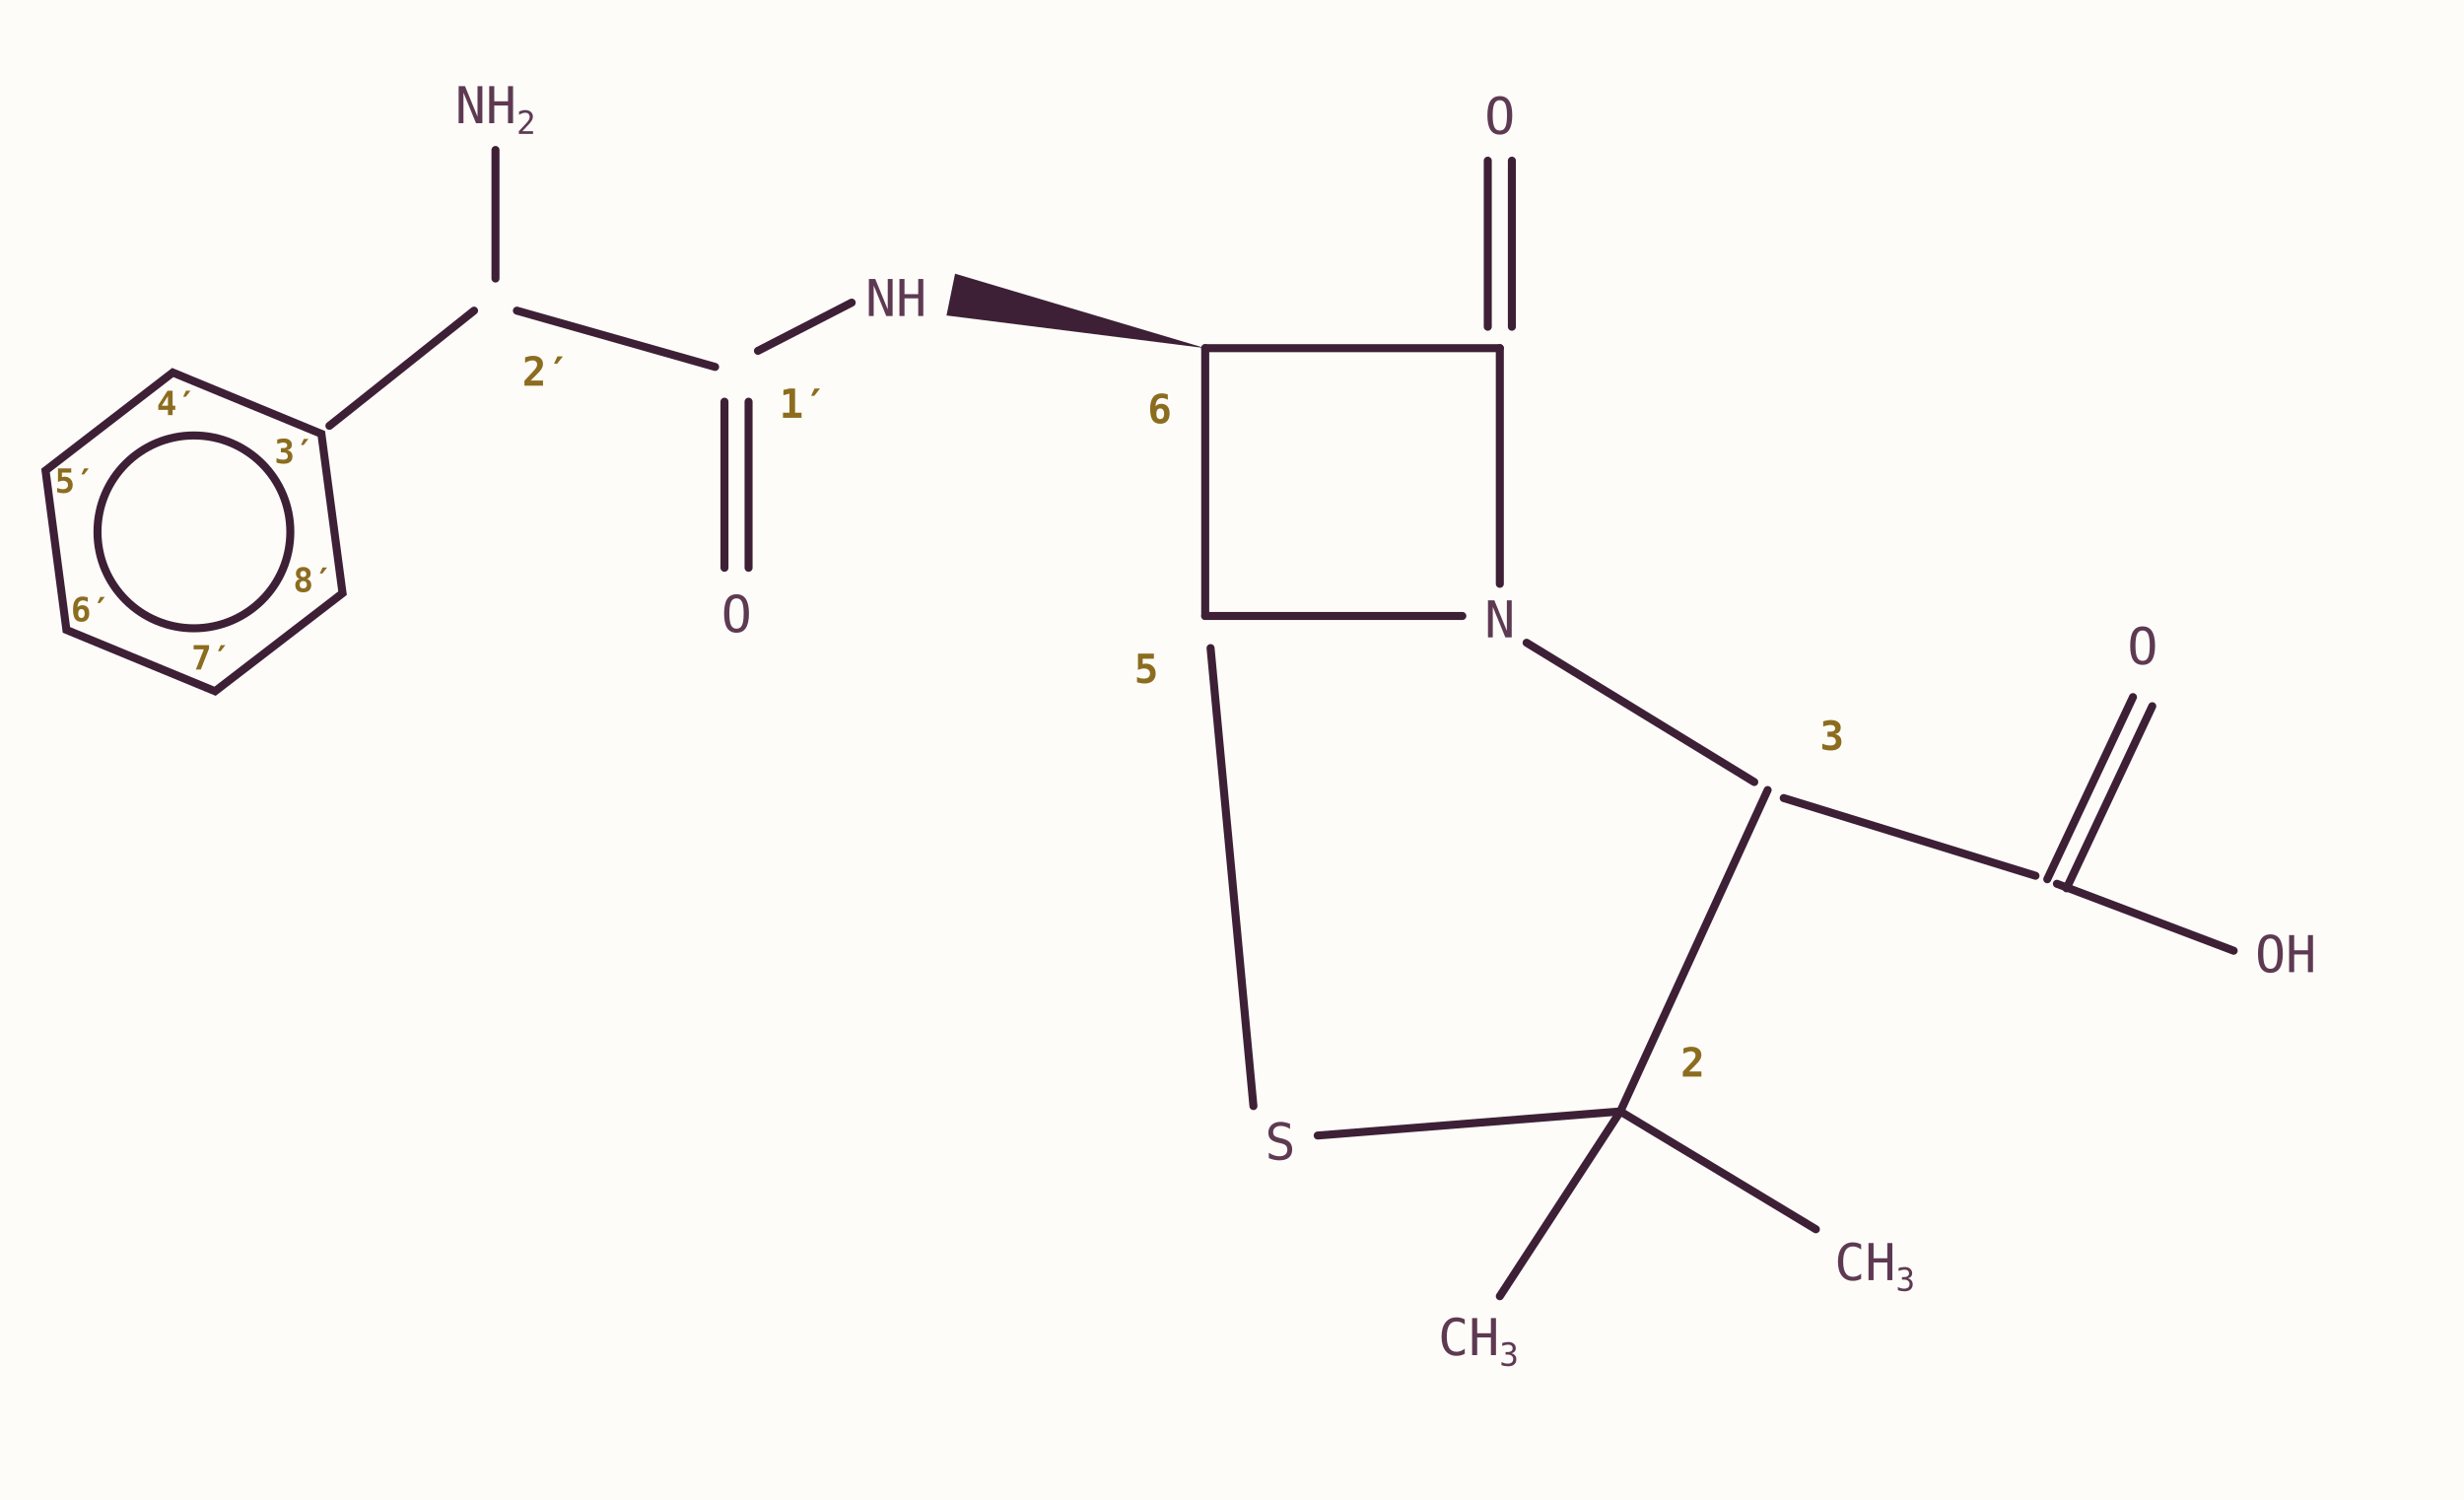
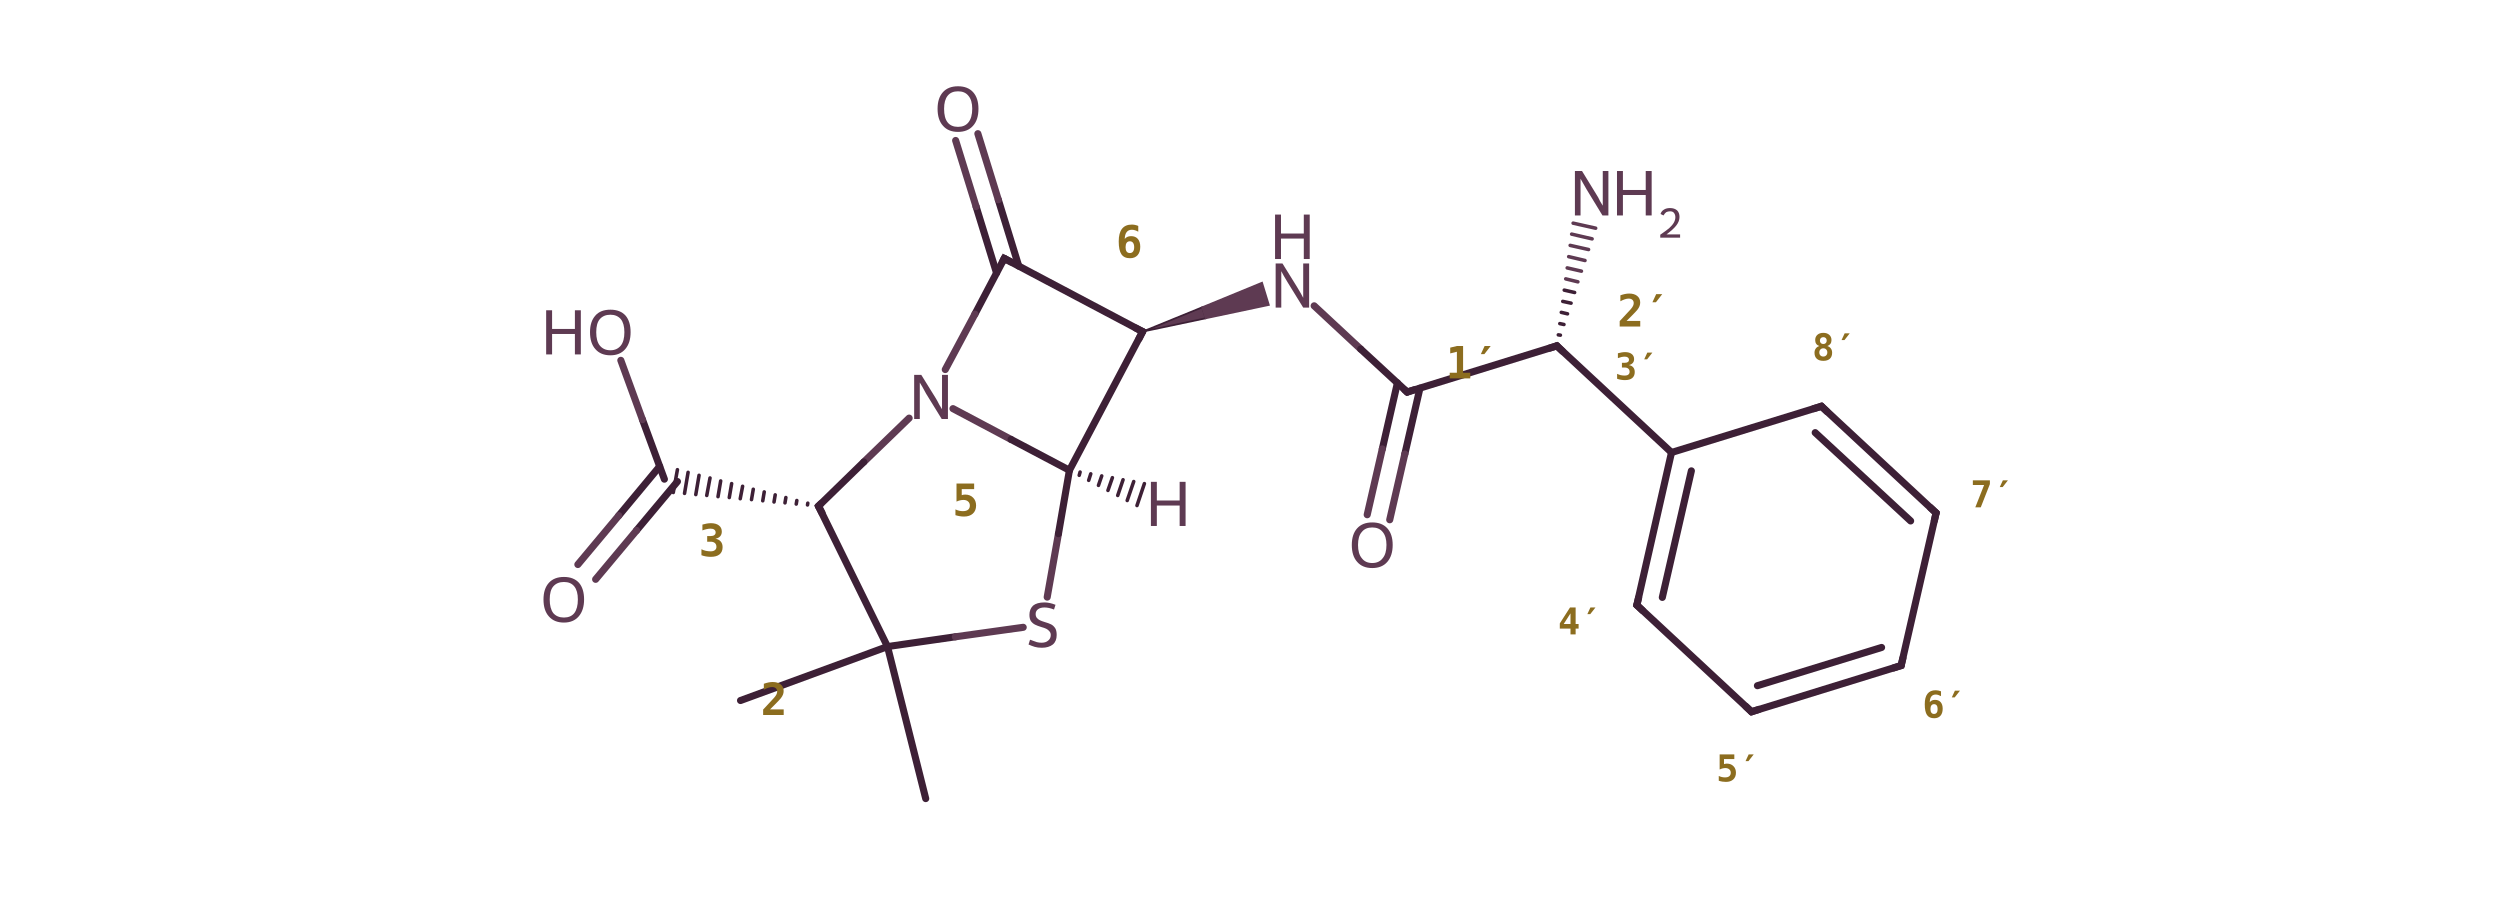
- <svg xmlns="http://www.w3.org/2000/svg" viewBox="0 0 920 560" role="img" aria-labelledby="t d">
+ <svg xmlns="http://www.w3.org/2000/svg" viewBox="0 0 1000 363" role="img" aria-labelledby="t d">
  <style>
-     .frame{fill:#FDFCF9}
-     .bond{stroke:#3D2036;stroke-width:3;stroke-linecap:round;fill:none}
-     .wedge{fill:#3D2036}
-     .het{font-family:ui-monospace,SFMono-Regular,Menlo,monospace;font-size:19px;fill:#5E3A52;text-anchor:middle}
-     .het-l{font-family:ui-monospace,SFMono-Regular,Menlo,monospace;font-size:19px;fill:#5E3A52;text-anchor:start}
-     .het-r{font-family:ui-monospace,SFMono-Regular,Menlo,monospace;font-size:19px;fill:#5E3A52;text-anchor:end}
-     .num{font-family:ui-monospace,SFMono-Regular,Menlo,monospace;font-size:15px;font-weight:700;fill:#8C6D1F;text-anchor:middle}
-     .num-s{font-family:ui-monospace,SFMono-Regular,Menlo,monospace;font-size:12.5px;font-weight:700;fill:#8C6D1F;text-anchor:middle}
-     .sub{font-size:12px}
+     .num { font-family:'DM Mono',ui-monospace,SFMono-Regular,Menlo,monospace;
+            font-weight:700; fill:#8C6D1F; text-anchor:middle }
  </style>
-   <rect class="frame" width="920" height="560" />
-   <polygon class="bond" points="120,162 127.9,221.5 80.3,258.1 24.8,235.2 17,175.7 64.5,139.1" />
-   <circle class="bond" cx="72.4" cy="198.6" r="36" stroke-width="2.5" />
-   <text class="num-s" x="110" y="173">3′</text>
-   <text class="num-s" x="66" y="155">4′</text>
-   <text class="num-s" x="28" y="184">5′</text>
-   <text class="num-s" x="34" y="232">6′</text>
-   <text class="num-s" x="79" y="250">7′</text>
-   <text class="num-s" x="117" y="221">8′</text>
-   <polygon class="wedge" points="450,130 356.6,102.2 353.4,117.8" />
-   <text class="het-r" x="346" y="118">NH</text>
-   <line class="bond" x1="318" y1="113" x2="283" y2="131" />
-   <line class="bond" x1="270.5" y1="150" x2="270.5" y2="212" />
-   <line class="bond" x1="279.5" y1="150" x2="279.5" y2="212" />
-   <text class="het" x="275" y="236">O</text>
-   <text class="num" x="300" y="156">1′</text>
-   <line class="bond" x1="267" y1="137" x2="193" y2="116" />
-   <line class="bond" x1="185" y1="104" x2="185" y2="56" />
-   <text class="het" x="185" y="46">NH<tspan class="sub" dy="4">2</tspan>
-   </text>
-   <text class="num" x="204" y="144">2′</text>
-   <line class="bond" x1="177" y1="116" x2="123" y2="159" />
-   <line class="bond" x1="555.5" y1="122" x2="555.5" y2="60" />
-   <line class="bond" x1="564.5" y1="122" x2="564.5" y2="60" />
-   <text class="het" x="560" y="50">O</text>
-   <line class="bond" x1="560" y1="130" x2="450" y2="130" />
-   <line class="bond" x1="450" y1="130" x2="450" y2="230" />
-   <line class="bond" x1="450" y1="230" x2="546" y2="230" />
-   <line class="bond" x1="560" y1="218" x2="560" y2="130" />
-   <text class="het" x="560" y="238">N</text>
-   <text class="num" x="433" y="158">6</text>
-   <text class="num" x="428" y="255">5</text>
-   <line class="bond" x1="570" y1="240" x2="655" y2="292" />
-   <line class="bond" x1="660" y1="295" x2="605" y2="415" />
-   <line class="bond" x1="605" y1="415" x2="492" y2="424" />
-   <line class="bond" x1="468" y1="413" x2="452" y2="242" />
-   <text class="het" x="478" y="433">S</text>
-   <text class="num" x="684" y="280">3</text>
-   <text class="num" x="632" y="402">2</text>
-   <line class="bond" x1="605" y1="415" x2="560" y2="484" />
-   <text class="het" x="552" y="506">CH<tspan class="sub" dy="4">3</tspan>
-   </text>
-   <line class="bond" x1="605" y1="415" x2="678" y2="459" />
-   <text class="het" x="700" y="478">CH<tspan class="sub" dy="4">3</tspan>
-   </text>
-   <line class="bond" x1="666" y1="298" x2="760" y2="327" />
-   <line class="bond" x1="764.4" y1="328.3" x2="796.4" y2="260.3" />
-   <line class="bond" x1="771.6" y1="331.7" x2="803.6" y2="263.7" />
-   <text class="het" x="800" y="248">O</text>
-   <line class="bond" x1="768" y1="330" x2="834" y2="355" />
-   <text class="het-l" x="842" y="363">OH</text>
+   <g transform="translate(164.3 -48.1) scale(1.1852)">
+     <path class="bond-0 atom-0 atom-1" d="M 173.8,310.1 L 160.9,258.8" style="fill:none;fill-rule:evenodd;stroke:#3D2036;stroke-width:2.4px;stroke-linecap:round;stroke-linejoin:miter;stroke-opacity:1" />
+     <path class="bond-1 atom-1 atom-2" d="M 160.9,258.8 L 111.3,277.0" style="fill:none;fill-rule:evenodd;stroke:#3D2036;stroke-width:2.4px;stroke-linecap:round;stroke-linejoin:miter;stroke-opacity:1" />
+     <path class="bond-2 atom-1 atom-3" d="M 160.9,258.8 L 183.8,255.5" style="fill:none;fill-rule:evenodd;stroke:#3D2036;stroke-width:2.4px;stroke-linecap:round;stroke-linejoin:miter;stroke-opacity:1" />
+     <path class="bond-2 atom-1 atom-3" d="M 183.8,255.5 L 206.7,252.3" style="fill:none;fill-rule:evenodd;stroke:#5E3A52;stroke-width:2.4px;stroke-linecap:round;stroke-linejoin:miter;stroke-opacity:1" />
+     <path class="bond-3 atom-3 atom-4" d="M 214.8,242.1 L 218.6,220.7" style="fill:none;fill-rule:evenodd;stroke:#5E3A52;stroke-width:2.4px;stroke-linecap:round;stroke-linejoin:miter;stroke-opacity:1" />
+     <path class="bond-3 atom-3 atom-4" d="M 218.6,220.7 L 222.3,199.3" style="fill:none;fill-rule:evenodd;stroke:#3D2036;stroke-width:2.4px;stroke-linecap:round;stroke-linejoin:miter;stroke-opacity:1" />
+     <path class="bond-4 atom-4 atom-5" d="M 222.3,199.3 L 247.0,152.5" style="fill:none;fill-rule:evenodd;stroke:#3D2036;stroke-width:2.4px;stroke-linecap:round;stroke-linejoin:miter;stroke-opacity:1" />
+     <path class="bond-5 atom-5 atom-6" d="M 247.0,152.5 L 267.1,144.3 L 268.3,148.0 Z" style="fill:#5E3A52;fill-rule:evenodd;fill-opacity:1;stroke:#3D2036;stroke-width:0.6px;stroke-linecap:round;stroke-linejoin:miter;stroke-miterlimit:10;stroke-opacity:1;" />
+     <path class="bond-5 atom-5 atom-6" d="M 289.6,143.5 L 287.3,136.0 L 267.1,144.3 L 268.3,148.0 Z" style="fill:#5E3A52;fill-rule:evenodd;fill-opacity:1;stroke:#5E3A52;stroke-width:0.6px;stroke-linecap:round;stroke-linejoin:miter;stroke-miterlimit:10;stroke-opacity:1;" />
+     <path class="bond-6 atom-6 atom-7" d="M 304.9,143.8 L 320.6,158.4" style="fill:none;fill-rule:evenodd;stroke:#5E3A52;stroke-width:2.4px;stroke-linecap:round;stroke-linejoin:miter;stroke-opacity:1" />
+     <path class="bond-6 atom-6 atom-7" d="M 320.6,158.4 L 336.3,172.9" style="fill:none;fill-rule:evenodd;stroke:#3D2036;stroke-width:2.4px;stroke-linecap:round;stroke-linejoin:miter;stroke-opacity:1" />
+     <path class="bond-7 atom-7 atom-8" d="M 333.0,169.8 L 327.9,192.1" style="fill:none;fill-rule:evenodd;stroke:#3D2036;stroke-width:2.4px;stroke-linecap:round;stroke-linejoin:miter;stroke-opacity:1" />
+     <path class="bond-7 atom-7 atom-8" d="M 327.9,192.1 L 322.8,214.3" style="fill:none;fill-rule:evenodd;stroke:#5E3A52;stroke-width:2.4px;stroke-linecap:round;stroke-linejoin:miter;stroke-opacity:1" />
+     <path class="bond-7 atom-7 atom-8" d="M 340.6,171.6 L 335.5,193.8" style="fill:none;fill-rule:evenodd;stroke:#3D2036;stroke-width:2.4px;stroke-linecap:round;stroke-linejoin:miter;stroke-opacity:1" />
+     <path class="bond-7 atom-7 atom-8" d="M 335.5,193.8 L 330.4,216.0" style="fill:none;fill-rule:evenodd;stroke:#5E3A52;stroke-width:2.4px;stroke-linecap:round;stroke-linejoin:miter;stroke-opacity:1" />
+     <path class="bond-8 atom-7 atom-9" d="M 336.3,172.9 L 386.8,157.3" style="fill:none;fill-rule:evenodd;stroke:#3D2036;stroke-width:2.4px;stroke-linecap:round;stroke-linejoin:miter;stroke-opacity:1" />
+     <path class="bond-9 atom-9 atom-10" d="M 387.3,153.6 L 388.0,153.7" style="fill:none;fill-rule:evenodd;stroke:#3D2036;stroke-width:1.2px;stroke-linecap:round;stroke-linejoin:miter;stroke-opacity:1" />
+     <path class="bond-9 atom-9 atom-10" d="M 387.8,149.8 L 389.2,150.1" style="fill:none;fill-rule:evenodd;stroke:#3D2036;stroke-width:1.2px;stroke-linecap:round;stroke-linejoin:miter;stroke-opacity:1" />
+     <path class="bond-9 atom-9 atom-10" d="M 388.3,146.0 L 390.4,146.5" style="fill:none;fill-rule:evenodd;stroke:#3D2036;stroke-width:1.2px;stroke-linecap:round;stroke-linejoin:miter;stroke-opacity:1" />
+     <path class="bond-9 atom-9 atom-10" d="M 388.8,142.3 L 391.6,142.9" style="fill:none;fill-rule:evenodd;stroke:#3D2036;stroke-width:1.2px;stroke-linecap:round;stroke-linejoin:miter;stroke-opacity:1" />
+     <path class="bond-9 atom-9 atom-10" d="M 389.3,138.5 L 392.8,139.3" style="fill:none;fill-rule:evenodd;stroke:#3D2036;stroke-width:1.2px;stroke-linecap:round;stroke-linejoin:miter;stroke-opacity:1" />
+     <path class="bond-9 atom-9 atom-10" d="M 389.8,134.7 L 393.9,135.7" style="fill:none;fill-rule:evenodd;stroke:#5E3A52;stroke-width:1.2px;stroke-linecap:round;stroke-linejoin:miter;stroke-opacity:1" />
+     <path class="bond-9 atom-9 atom-10" d="M 390.3,131.0 L 395.1,132.1" style="fill:none;fill-rule:evenodd;stroke:#5E3A52;stroke-width:1.2px;stroke-linecap:round;stroke-linejoin:miter;stroke-opacity:1" />
+     <path class="bond-9 atom-9 atom-10" d="M 390.8,127.2 L 396.3,128.5" style="fill:none;fill-rule:evenodd;stroke:#5E3A52;stroke-width:1.2px;stroke-linecap:round;stroke-linejoin:miter;stroke-opacity:1" />
+     <path class="bond-9 atom-9 atom-10" d="M 391.3,123.4 L 397.5,124.8" style="fill:none;fill-rule:evenodd;stroke:#5E3A52;stroke-width:1.2px;stroke-linecap:round;stroke-linejoin:miter;stroke-opacity:1" />
+     <path class="bond-9 atom-9 atom-10" d="M 391.8,119.6 L 398.7,121.2" style="fill:none;fill-rule:evenodd;stroke:#5E3A52;stroke-width:1.2px;stroke-linecap:round;stroke-linejoin:miter;stroke-opacity:1" />
+     <path class="bond-9 atom-9 atom-10" d="M 392.3,115.9 L 399.9,117.6" style="fill:none;fill-rule:evenodd;stroke:#5E3A52;stroke-width:1.2px;stroke-linecap:round;stroke-linejoin:miter;stroke-opacity:1" />
+     <path class="bond-10 atom-9 atom-11" d="M 386.8,157.3 L 425.5,193.3" style="fill:none;fill-rule:evenodd;stroke:#3D2036;stroke-width:2.4px;stroke-linecap:round;stroke-linejoin:miter;stroke-opacity:1" />
+     <path class="bond-11 atom-11 atom-12" d="M 425.5,193.3 L 413.8,244.8" style="fill:none;fill-rule:evenodd;stroke:#3D2036;stroke-width:2.4px;stroke-linecap:round;stroke-linejoin:miter;stroke-opacity:1" />
+     <path class="bond-11 atom-11 atom-12" d="M 432.2,199.5 L 422.4,242.2" style="fill:none;fill-rule:evenodd;stroke:#3D2036;stroke-width:2.4px;stroke-linecap:round;stroke-linejoin:miter;stroke-opacity:1" />
+     <path class="bond-12 atom-12 atom-13" d="M 413.8,244.8 L 452.5,280.8" style="fill:none;fill-rule:evenodd;stroke:#3D2036;stroke-width:2.4px;stroke-linecap:round;stroke-linejoin:miter;stroke-opacity:1" />
+     <path class="bond-13 atom-13 atom-14" d="M 452.5,280.8 L 503.0,265.2" style="fill:none;fill-rule:evenodd;stroke:#3D2036;stroke-width:2.4px;stroke-linecap:round;stroke-linejoin:miter;stroke-opacity:1" />
+     <path class="bond-13 atom-13 atom-14" d="M 454.5,272.0 L 496.4,259.1" style="fill:none;fill-rule:evenodd;stroke:#3D2036;stroke-width:2.4px;stroke-linecap:round;stroke-linejoin:miter;stroke-opacity:1" />
+     <path class="bond-14 atom-14 atom-15" d="M 503.0,265.2 L 514.8,213.7" style="fill:none;fill-rule:evenodd;stroke:#3D2036;stroke-width:2.4px;stroke-linecap:round;stroke-linejoin:miter;stroke-opacity:1" />
+     <path class="bond-15 atom-15 atom-16" d="M 514.8,213.7 L 476.1,177.7" style="fill:none;fill-rule:evenodd;stroke:#3D2036;stroke-width:2.4px;stroke-linecap:round;stroke-linejoin:miter;stroke-opacity:1" />
+     <path class="bond-15 atom-15 atom-16" d="M 506.2,216.4 L 474.0,186.6" style="fill:none;fill-rule:evenodd;stroke:#3D2036;stroke-width:2.4px;stroke-linecap:round;stroke-linejoin:miter;stroke-opacity:1" />
+     <path class="bond-16 atom-5 atom-17" d="M 247.0,152.5 L 200.3,127.8" style="fill:none;fill-rule:evenodd;stroke:#3D2036;stroke-width:2.4px;stroke-linecap:round;stroke-linejoin:miter;stroke-opacity:1" />
+     <path class="bond-17 atom-17 atom-18" d="M 205.2,130.4 L 198.3,108.0" style="fill:none;fill-rule:evenodd;stroke:#3D2036;stroke-width:2.4px;stroke-linecap:round;stroke-linejoin:miter;stroke-opacity:1" />
+     <path class="bond-17 atom-17 atom-18" d="M 198.3,108.0 L 191.4,85.7" style="fill:none;fill-rule:evenodd;stroke:#5E3A52;stroke-width:2.4px;stroke-linecap:round;stroke-linejoin:miter;stroke-opacity:1" />
+     <path class="bond-17 atom-17 atom-18" d="M 197.7,132.7 L 190.8,110.3" style="fill:none;fill-rule:evenodd;stroke:#3D2036;stroke-width:2.4px;stroke-linecap:round;stroke-linejoin:miter;stroke-opacity:1" />
+     <path class="bond-17 atom-17 atom-18" d="M 190.8,110.3 L 183.9,88.0" style="fill:none;fill-rule:evenodd;stroke:#5E3A52;stroke-width:2.4px;stroke-linecap:round;stroke-linejoin:miter;stroke-opacity:1" />
+     <path class="bond-18 atom-17 atom-19" d="M 200.3,127.8 L 190.4,146.6" style="fill:none;fill-rule:evenodd;stroke:#3D2036;stroke-width:2.4px;stroke-linecap:round;stroke-linejoin:miter;stroke-opacity:1" />
+     <path class="bond-18 atom-17 atom-19" d="M 190.4,146.6 L 180.4,165.3" style="fill:none;fill-rule:evenodd;stroke:#5E3A52;stroke-width:2.4px;stroke-linecap:round;stroke-linejoin:miter;stroke-opacity:1" />
+     <path class="bond-19 atom-19 atom-20" d="M 168.2,181.7 L 152.9,196.5" style="fill:none;fill-rule:evenodd;stroke:#5E3A52;stroke-width:2.4px;stroke-linecap:round;stroke-linejoin:miter;stroke-opacity:1" />
+     <path class="bond-19 atom-19 atom-20" d="M 152.9,196.5 L 137.6,211.4" style="fill:none;fill-rule:evenodd;stroke:#3D2036;stroke-width:2.4px;stroke-linecap:round;stroke-linejoin:miter;stroke-opacity:1" />
+     <path class="bond-20 atom-20 atom-21" d="M 134.0,210.4 L 133.9,211.0" style="fill:none;fill-rule:evenodd;stroke:#3D2036;stroke-width:1.2px;stroke-linecap:round;stroke-linejoin:miter;stroke-opacity:1" />
+     <path class="bond-20 atom-20 atom-21" d="M 130.3,209.5 L 130.1,210.7" style="fill:none;fill-rule:evenodd;stroke:#3D2036;stroke-width:1.2px;stroke-linecap:round;stroke-linejoin:miter;stroke-opacity:1" />
+     <path class="bond-20 atom-20 atom-21" d="M 126.6,208.5 L 126.3,210.3" style="fill:none;fill-rule:evenodd;stroke:#3D2036;stroke-width:1.2px;stroke-linecap:round;stroke-linejoin:miter;stroke-opacity:1" />
+     <path class="bond-20 atom-20 atom-21" d="M 123.0,207.6 L 122.6,210.0" style="fill:none;fill-rule:evenodd;stroke:#3D2036;stroke-width:1.2px;stroke-linecap:round;stroke-linejoin:miter;stroke-opacity:1" />
+     <path class="bond-20 atom-20 atom-21" d="M 119.3,206.6 L 118.8,209.6" style="fill:none;fill-rule:evenodd;stroke:#3D2036;stroke-width:1.2px;stroke-linecap:round;stroke-linejoin:miter;stroke-opacity:1" />
+     <path class="bond-20 atom-20 atom-21" d="M 115.6,205.7 L 115.0,209.2" style="fill:none;fill-rule:evenodd;stroke:#3D2036;stroke-width:1.2px;stroke-linecap:round;stroke-linejoin:miter;stroke-opacity:1" />
+     <path class="bond-20 atom-20 atom-21" d="M 112.0,204.7 L 111.2,208.9" style="fill:none;fill-rule:evenodd;stroke:#3D2036;stroke-width:1.2px;stroke-linecap:round;stroke-linejoin:miter;stroke-opacity:1" />
+     <path class="bond-20 atom-20 atom-21" d="M 108.3,203.8 L 107.5,208.5" style="fill:none;fill-rule:evenodd;stroke:#3D2036;stroke-width:1.2px;stroke-linecap:round;stroke-linejoin:miter;stroke-opacity:1" />
+     <path class="bond-20 atom-20 atom-21" d="M 104.6,202.9 L 103.7,208.2" style="fill:none;fill-rule:evenodd;stroke:#3D2036;stroke-width:1.2px;stroke-linecap:round;stroke-linejoin:miter;stroke-opacity:1" />
+     <path class="bond-20 atom-20 atom-21" d="M 101.0,201.9 L 99.9,207.8" style="fill:none;fill-rule:evenodd;stroke:#3D2036;stroke-width:1.2px;stroke-linecap:round;stroke-linejoin:miter;stroke-opacity:1" />
+     <path class="bond-20 atom-20 atom-21" d="M 97.3,201.0 L 96.2,207.5" style="fill:none;fill-rule:evenodd;stroke:#3D2036;stroke-width:1.2px;stroke-linecap:round;stroke-linejoin:miter;stroke-opacity:1" />
+     <path class="bond-20 atom-20 atom-21" d="M 93.6,200.0 L 92.4,207.1" style="fill:none;fill-rule:evenodd;stroke:#3D2036;stroke-width:1.2px;stroke-linecap:round;stroke-linejoin:miter;stroke-opacity:1" />
+     <path class="bond-20 atom-20 atom-21" d="M 90.0,199.1 L 88.6,206.8" style="fill:none;fill-rule:evenodd;stroke:#3D2036;stroke-width:1.2px;stroke-linecap:round;stroke-linejoin:miter;stroke-opacity:1" />
+     <path class="bond-21 atom-21 atom-22" d="M 84.0,198.0 L 70.2,214.6" style="fill:none;fill-rule:evenodd;stroke:#3D2036;stroke-width:2.4px;stroke-linecap:round;stroke-linejoin:miter;stroke-opacity:1" />
+     <path class="bond-21 atom-21 atom-22" d="M 70.2,214.6 L 56.4,231.1" style="fill:none;fill-rule:evenodd;stroke:#5E3A52;stroke-width:2.4px;stroke-linecap:round;stroke-linejoin:miter;stroke-opacity:1" />
+     <path class="bond-21 atom-21 atom-22" d="M 90.0,203.1 L 76.2,219.6" style="fill:none;fill-rule:evenodd;stroke:#3D2036;stroke-width:2.4px;stroke-linecap:round;stroke-linejoin:miter;stroke-opacity:1" />
+     <path class="bond-21 atom-21 atom-22" d="M 76.2,219.6 L 62.4,236.1" style="fill:none;fill-rule:evenodd;stroke:#5E3A52;stroke-width:2.4px;stroke-linecap:round;stroke-linejoin:miter;stroke-opacity:1" />
+     <path class="bond-22 atom-21 atom-23" d="M 85.6,202.3 L 78.2,182.2" style="fill:none;fill-rule:evenodd;stroke:#3D2036;stroke-width:2.4px;stroke-linecap:round;stroke-linejoin:miter;stroke-opacity:1" />
+     <path class="bond-22 atom-21 atom-23" d="M 78.2,182.2 L 70.9,162.2" style="fill:none;fill-rule:evenodd;stroke:#5E3A52;stroke-width:2.4px;stroke-linecap:round;stroke-linejoin:miter;stroke-opacity:1" />
+     <path class="bond-23 atom-20 atom-1" d="M 137.6,211.4 L 160.9,258.8" style="fill:none;fill-rule:evenodd;stroke:#3D2036;stroke-width:2.4px;stroke-linecap:round;stroke-linejoin:miter;stroke-opacity:1" />
+     <path class="bond-24 atom-19 atom-4" d="M 183.0,178.5 L 202.6,188.9" style="fill:none;fill-rule:evenodd;stroke:#5E3A52;stroke-width:2.4px;stroke-linecap:round;stroke-linejoin:miter;stroke-opacity:1" />
+     <path class="bond-24 atom-19 atom-4" d="M 202.6,188.9 L 222.3,199.3" style="fill:none;fill-rule:evenodd;stroke:#3D2036;stroke-width:2.4px;stroke-linecap:round;stroke-linejoin:miter;stroke-opacity:1" />
+     <path class="bond-25 atom-16 atom-11" d="M 476.1,177.7 L 425.5,193.3" style="fill:none;fill-rule:evenodd;stroke:#3D2036;stroke-width:2.4px;stroke-linecap:round;stroke-linejoin:miter;stroke-opacity:1" />
+     <path class="bond-26 atom-4 atom-24" d="M 225.9,199.9 L 225.6,201.0" style="fill:none;fill-rule:evenodd;stroke:#3D2036;stroke-width:1.2px;stroke-linecap:round;stroke-linejoin:miter;stroke-opacity:1" />
+     <path class="bond-26 atom-4 atom-24" d="M 229.5,200.5 L 228.8,202.7" style="fill:none;fill-rule:evenodd;stroke:#3D2036;stroke-width:1.2px;stroke-linecap:round;stroke-linejoin:miter;stroke-opacity:1" />
+     <path class="bond-26 atom-4 atom-24" d="M 233.2,201.2 L 232.1,204.4" style="fill:none;fill-rule:evenodd;stroke:#3D2036;stroke-width:1.2px;stroke-linecap:round;stroke-linejoin:miter;stroke-opacity:1" />
+     <path class="bond-26 atom-4 atom-24" d="M 236.8,201.8 L 235.3,206.1" style="fill:none;fill-rule:evenodd;stroke:#3D2036;stroke-width:1.2px;stroke-linecap:round;stroke-linejoin:miter;stroke-opacity:1" />
+     <path class="bond-26 atom-4 atom-24" d="M 240.4,202.5 L 238.6,207.8" style="fill:none;fill-rule:evenodd;stroke:#3D2036;stroke-width:1.2px;stroke-linecap:round;stroke-linejoin:miter;stroke-opacity:1" />
+     <path class="bond-26 atom-4 atom-24" d="M 244.0,203.1 L 241.8,209.5" style="fill:none;fill-rule:evenodd;stroke:#3D2036;stroke-width:1.2px;stroke-linecap:round;stroke-linejoin:miter;stroke-opacity:1" />
+     <path class="bond-26 atom-4 atom-24" d="M 247.6,203.8 L 245.1,211.2" style="fill:none;fill-rule:evenodd;stroke:#3D2036;stroke-width:1.2px;stroke-linecap:round;stroke-linejoin:miter;stroke-opacity:1" />
+     <path d="M 245.8,154.9 L 247.0,152.5 L 244.7,151.3" style="fill:none;stroke:#3D2036;stroke-width:2.4px;stroke-linecap:round;stroke-linejoin:miter;stroke-miterlimit:10;stroke-opacity:1;" />
+     <path d="M 335.5,172.2 L 336.3,172.9 L 338.8,172.1" style="fill:none;stroke:#3D2036;stroke-width:2.4px;stroke-linecap:round;stroke-linejoin:miter;stroke-miterlimit:10;stroke-opacity:1;" />
+     <path d="M 384.3,158.1 L 386.8,157.3 L 388.7,159.1" style="fill:none;stroke:#3D2036;stroke-width:2.4px;stroke-linecap:round;stroke-linejoin:miter;stroke-miterlimit:10;stroke-opacity:1;" />
+     <path d="M 414.4,242.3 L 413.8,244.8 L 415.7,246.6" style="fill:none;stroke:#3D2036;stroke-width:2.4px;stroke-linecap:round;stroke-linejoin:miter;stroke-miterlimit:10;stroke-opacity:1;" />
+     <path d="M 450.6,279.0 L 452.5,280.8 L 455.0,280.0" style="fill:none;stroke:#3D2036;stroke-width:2.4px;stroke-linecap:round;stroke-linejoin:miter;stroke-miterlimit:10;stroke-opacity:1;" />
+     <path d="M 500.5,266.0 L 503.0,265.2 L 503.6,262.7" style="fill:none;stroke:#3D2036;stroke-width:2.4px;stroke-linecap:round;stroke-linejoin:miter;stroke-miterlimit:10;stroke-opacity:1;" />
+     <path d="M 514.2,216.3 L 514.8,213.7 L 512.9,211.9" style="fill:none;stroke:#3D2036;stroke-width:2.4px;stroke-linecap:round;stroke-linejoin:miter;stroke-miterlimit:10;stroke-opacity:1;" />
+     <path d="M 478.0,179.5 L 476.1,177.7 L 473.5,178.5" style="fill:none;stroke:#3D2036;stroke-width:2.4px;stroke-linecap:round;stroke-linejoin:miter;stroke-miterlimit:10;stroke-opacity:1;" />
+     <path d="M 202.6,129.0 L 200.3,127.8 L 199.8,128.8" style="fill:none;stroke:#3D2036;stroke-width:2.4px;stroke-linecap:round;stroke-linejoin:miter;stroke-miterlimit:10;stroke-opacity:1;" />
+     <path d="M 138.4,210.6 L 137.6,211.4 L 138.8,213.7" style="fill:none;stroke:#3D2036;stroke-width:2.4px;stroke-linecap:round;stroke-linejoin:miter;stroke-miterlimit:10;stroke-opacity:1;" />
+     <path class="atom-3" d="M 209.0 256.5 Q 209.2 256.5, 209.9 256.8 Q 210.6 257.1, 211.3 257.3 Q 212.1 257.5, 212.9 257.5 Q 214.3 257.5, 215.1 256.8 Q 216.0 256.1, 216.0 254.9 Q 216.0 254.1, 215.5 253.6 Q 215.1 253.1, 214.5 252.8 Q 213.9 252.5, 212.8 252.2 Q 211.5 251.8, 210.7 251.4 Q 209.9 251.0, 209.3 250.2 Q 208.8 249.4, 208.8 248.1 Q 208.8 246.2, 210.0 245.0 Q 211.3 243.9, 213.9 243.9 Q 215.6 243.9, 217.6 244.7 L 217.1 246.3 Q 215.3 245.6, 213.9 245.6 Q 212.5 245.6, 211.7 246.2 Q 210.9 246.8, 210.9 247.8 Q 210.9 248.6, 211.3 249.1 Q 211.7 249.6, 212.3 249.9 Q 212.9 250.2, 213.9 250.5 Q 215.3 250.9, 216.1 251.3 Q 216.9 251.7, 217.5 252.6 Q 218.0 253.4, 218.0 254.9 Q 218.0 257.0, 216.7 258.1 Q 215.3 259.2, 213.0 259.2 Q 211.6 259.2, 210.6 258.9 Q 209.6 258.6, 208.5 258.1 L 209.0 256.5 " fill="#5E3A52" />
+     <path class="atom-6" d="M 294.2 129.5 L 299.1 137.4 Q 299.6 138.2, 300.4 139.6 Q 301.2 141.0, 301.2 141.1 L 301.2 129.5 L 303.2 129.5 L 303.2 144.4 L 301.2 144.4 L 295.9 135.8 Q 295.3 134.8, 294.6 133.6 Q 294.0 132.4, 293.8 132.1 L 293.8 144.4 L 291.9 144.4 L 291.9 129.5 L 294.2 129.5 " fill="#5E3A52" />
+     <path class="atom-6" d="M 291.7 113.0 L 293.7 113.0 L 293.7 119.4 L 301.4 119.4 L 301.4 113.0 L 303.4 113.0 L 303.4 128.0 L 301.4 128.0 L 301.4 121.1 L 293.7 121.1 L 293.7 128.0 L 291.7 128.0 L 291.7 113.0 " fill="#5E3A52" />
+     <path class="atom-8" d="M 317.6 224.5 Q 317.6 220.9, 319.4 218.9 Q 321.2 216.9, 324.5 216.9 Q 327.8 216.9, 329.6 218.9 Q 331.4 220.9, 331.4 224.5 Q 331.4 228.1, 329.6 230.2 Q 327.8 232.3, 324.5 232.3 Q 321.2 232.3, 319.4 230.2 Q 317.6 228.2, 317.6 224.5 M 324.5 230.6 Q 326.8 230.6, 328.0 229.0 Q 329.3 227.5, 329.3 224.5 Q 329.3 221.6, 328.0 220.1 Q 326.8 218.6, 324.5 218.6 Q 322.2 218.6, 321.0 220.1 Q 319.7 221.5, 319.7 224.5 Q 319.7 227.5, 321.0 229.0 Q 322.2 230.6, 324.5 230.6 " fill="#5E3A52" />
+     <path class="atom-10" d="M 395.3 98.3 L 400.2 106.3 Q 400.7 107.0, 401.4 108.5 Q 402.2 109.9, 402.3 110.0 L 402.3 98.3 L 404.2 98.3 L 404.2 113.3 L 402.2 113.3 L 396.9 104.6 Q 396.3 103.6, 395.7 102.5 Q 395.0 101.3, 394.8 100.9 L 394.8 113.3 L 392.9 113.3 L 392.9 98.3 L 395.3 98.3 " fill="#5E3A52" />
+     <path class="atom-10" d="M 407.1 98.3 L 409.1 98.3 L 409.1 104.7 L 416.8 104.7 L 416.8 98.3 L 418.8 98.3 L 418.8 113.3 L 416.8 113.3 L 416.8 106.4 L 409.1 106.4 L 409.1 113.3 L 407.1 113.3 L 407.1 98.3 " fill="#5E3A52" />
+     <path class="atom-10" d="M 421.8 112.8 Q 422.1 111.8, 423.0 111.3 Q 423.8 110.8, 425.0 110.8 Q 426.5 110.8, 427.4 111.6 Q 428.2 112.4, 428.2 113.8 Q 428.2 115.3, 427.1 116.7 Q 426.1 118.0, 423.8 119.7 L 428.4 119.7 L 428.4 120.8 L 421.7 120.8 L 421.7 119.8 Q 423.6 118.5, 424.7 117.6 Q 425.8 116.6, 426.3 115.7 Q 426.8 114.8, 426.8 113.9 Q 426.8 113.0, 426.3 112.4 Q 425.9 111.9, 425.0 111.9 Q 424.3 111.9, 423.7 112.2 Q 423.2 112.6, 422.8 113.3 L 421.8 112.8 " fill="#5E3A52" />
+     <path class="atom-18" d="M 177.8 77.3 Q 177.8 73.7, 179.6 71.7 Q 181.4 69.7, 184.7 69.7 Q 188.0 69.7, 189.8 71.7 Q 191.6 73.7, 191.6 77.3 Q 191.6 81.0, 189.8 83.0 Q 188.0 85.1, 184.7 85.1 Q 181.4 85.1, 179.6 83.0 Q 177.8 81.0, 177.8 77.3 M 184.7 83.4 Q 187.0 83.4, 188.2 81.9 Q 189.5 80.3, 189.5 77.3 Q 189.5 74.4, 188.2 72.9 Q 187.0 71.4, 184.7 71.4 Q 182.4 71.4, 181.2 72.9 Q 180.0 74.4, 180.0 77.3 Q 180.0 80.4, 181.2 81.9 Q 182.4 83.4, 184.7 83.4 " fill="#5E3A52" />
+     <path class="atom-19" d="M 172.3 167.1 L 177.2 175.0 Q 177.7 175.8, 178.4 177.2 Q 179.2 178.6, 179.3 178.7 L 179.3 167.1 L 181.3 167.1 L 181.3 182.0 L 179.2 182.0 L 173.9 173.4 Q 173.3 172.3, 172.7 171.2 Q 172.0 170.0, 171.8 169.7 L 171.8 182.0 L 169.9 182.0 L 169.9 167.1 L 172.3 167.1 " fill="#5E3A52" />
+     <path class="atom-22" d="M 44.8 242.9 Q 44.8 239.3, 46.6 237.3 Q 48.4 235.3, 51.7 235.3 Q 55.0 235.3, 56.8 237.3 Q 58.5 239.3, 58.5 242.9 Q 58.5 246.5, 56.7 248.6 Q 54.9 250.7, 51.7 250.7 Q 48.4 250.7, 46.6 248.6 Q 44.8 246.6, 44.8 242.9 M 51.7 249.0 Q 54.0 249.0, 55.2 247.5 Q 56.4 245.9, 56.4 242.9 Q 56.4 240.0, 55.2 238.5 Q 54.0 237.0, 51.7 237.0 Q 49.4 237.0, 48.1 238.5 Q 46.9 239.9, 46.9 242.9 Q 46.9 245.9, 48.1 247.5 Q 49.4 249.0, 51.7 249.0 " fill="#5E3A52" />
+     <path class="atom-23" d="M 45.7 145.3 L 47.7 145.3 L 47.7 151.6 L 55.4 151.6 L 55.4 145.3 L 57.4 145.3 L 57.4 160.2 L 55.4 160.2 L 55.4 153.3 L 47.7 153.3 L 47.7 160.2 L 45.7 160.2 L 45.7 145.3 " fill="#5E3A52" />
+     <path class="atom-23" d="M 60.5 152.7 Q 60.5 149.1, 62.3 147.1 Q 64.0 145.1, 67.4 145.1 Q 70.7 145.1, 72.5 147.1 Q 74.2 149.1, 74.2 152.7 Q 74.2 156.3, 72.4 158.4 Q 70.6 160.5, 67.4 160.5 Q 64.1 160.5, 62.3 158.4 Q 60.5 156.4, 60.5 152.7 M 67.4 158.8 Q 69.6 158.8, 70.9 157.2 Q 72.1 155.7, 72.1 152.7 Q 72.1 149.8, 70.9 148.3 Q 69.6 146.8, 67.4 146.8 Q 65.1 146.8, 63.8 148.3 Q 62.6 149.7, 62.6 152.7 Q 62.6 155.7, 63.8 157.2 Q 65.1 158.8, 67.4 158.8 " fill="#5E3A52" />
+     <path class="atom-24" d="M 249.8 203.2 L 251.8 203.2 L 251.8 209.5 L 259.5 209.5 L 259.5 203.2 L 261.5 203.2 L 261.5 218.1 L 259.5 218.1 L 259.5 211.2 L 251.8 211.2 L 251.8 218.1 L 249.8 218.1 L 249.8 203.2 " fill="#5E3A52" />
+     <text class="num" x="122.6" y="281.9" font-size="15">2</text>
+     <text class="num" x="101.7" y="228.3" font-size="15">3</text>
+     <text class="num" x="187.3" y="214.7" font-size="15">5</text>
+     <text class="num" x="242.5" y="127.5" font-size="15">6</text>
+     <text class="num" x="358.3" y="168.3" font-size="15">1′</text>
+     <text class="num" x="416.2" y="150.8" font-size="15">2′</text>
+     <text class="num" x="413.9" y="168.7" font-size="12.5">3′</text>
+     <text class="num" x="394.7" y="254.7" font-size="12.5">4′</text>
+     <text class="num" x="448.1" y="304.3" font-size="12.5">5′</text>
+     <text class="num" x="517.7" y="282.8" font-size="12.5">6′</text>
+     <text class="num" x="533.9" y="211.8" font-size="12.5">7′</text>
+     <text class="num" x="480.5" y="162.2" font-size="12.5">8′</text>
+   </g>
</svg>
